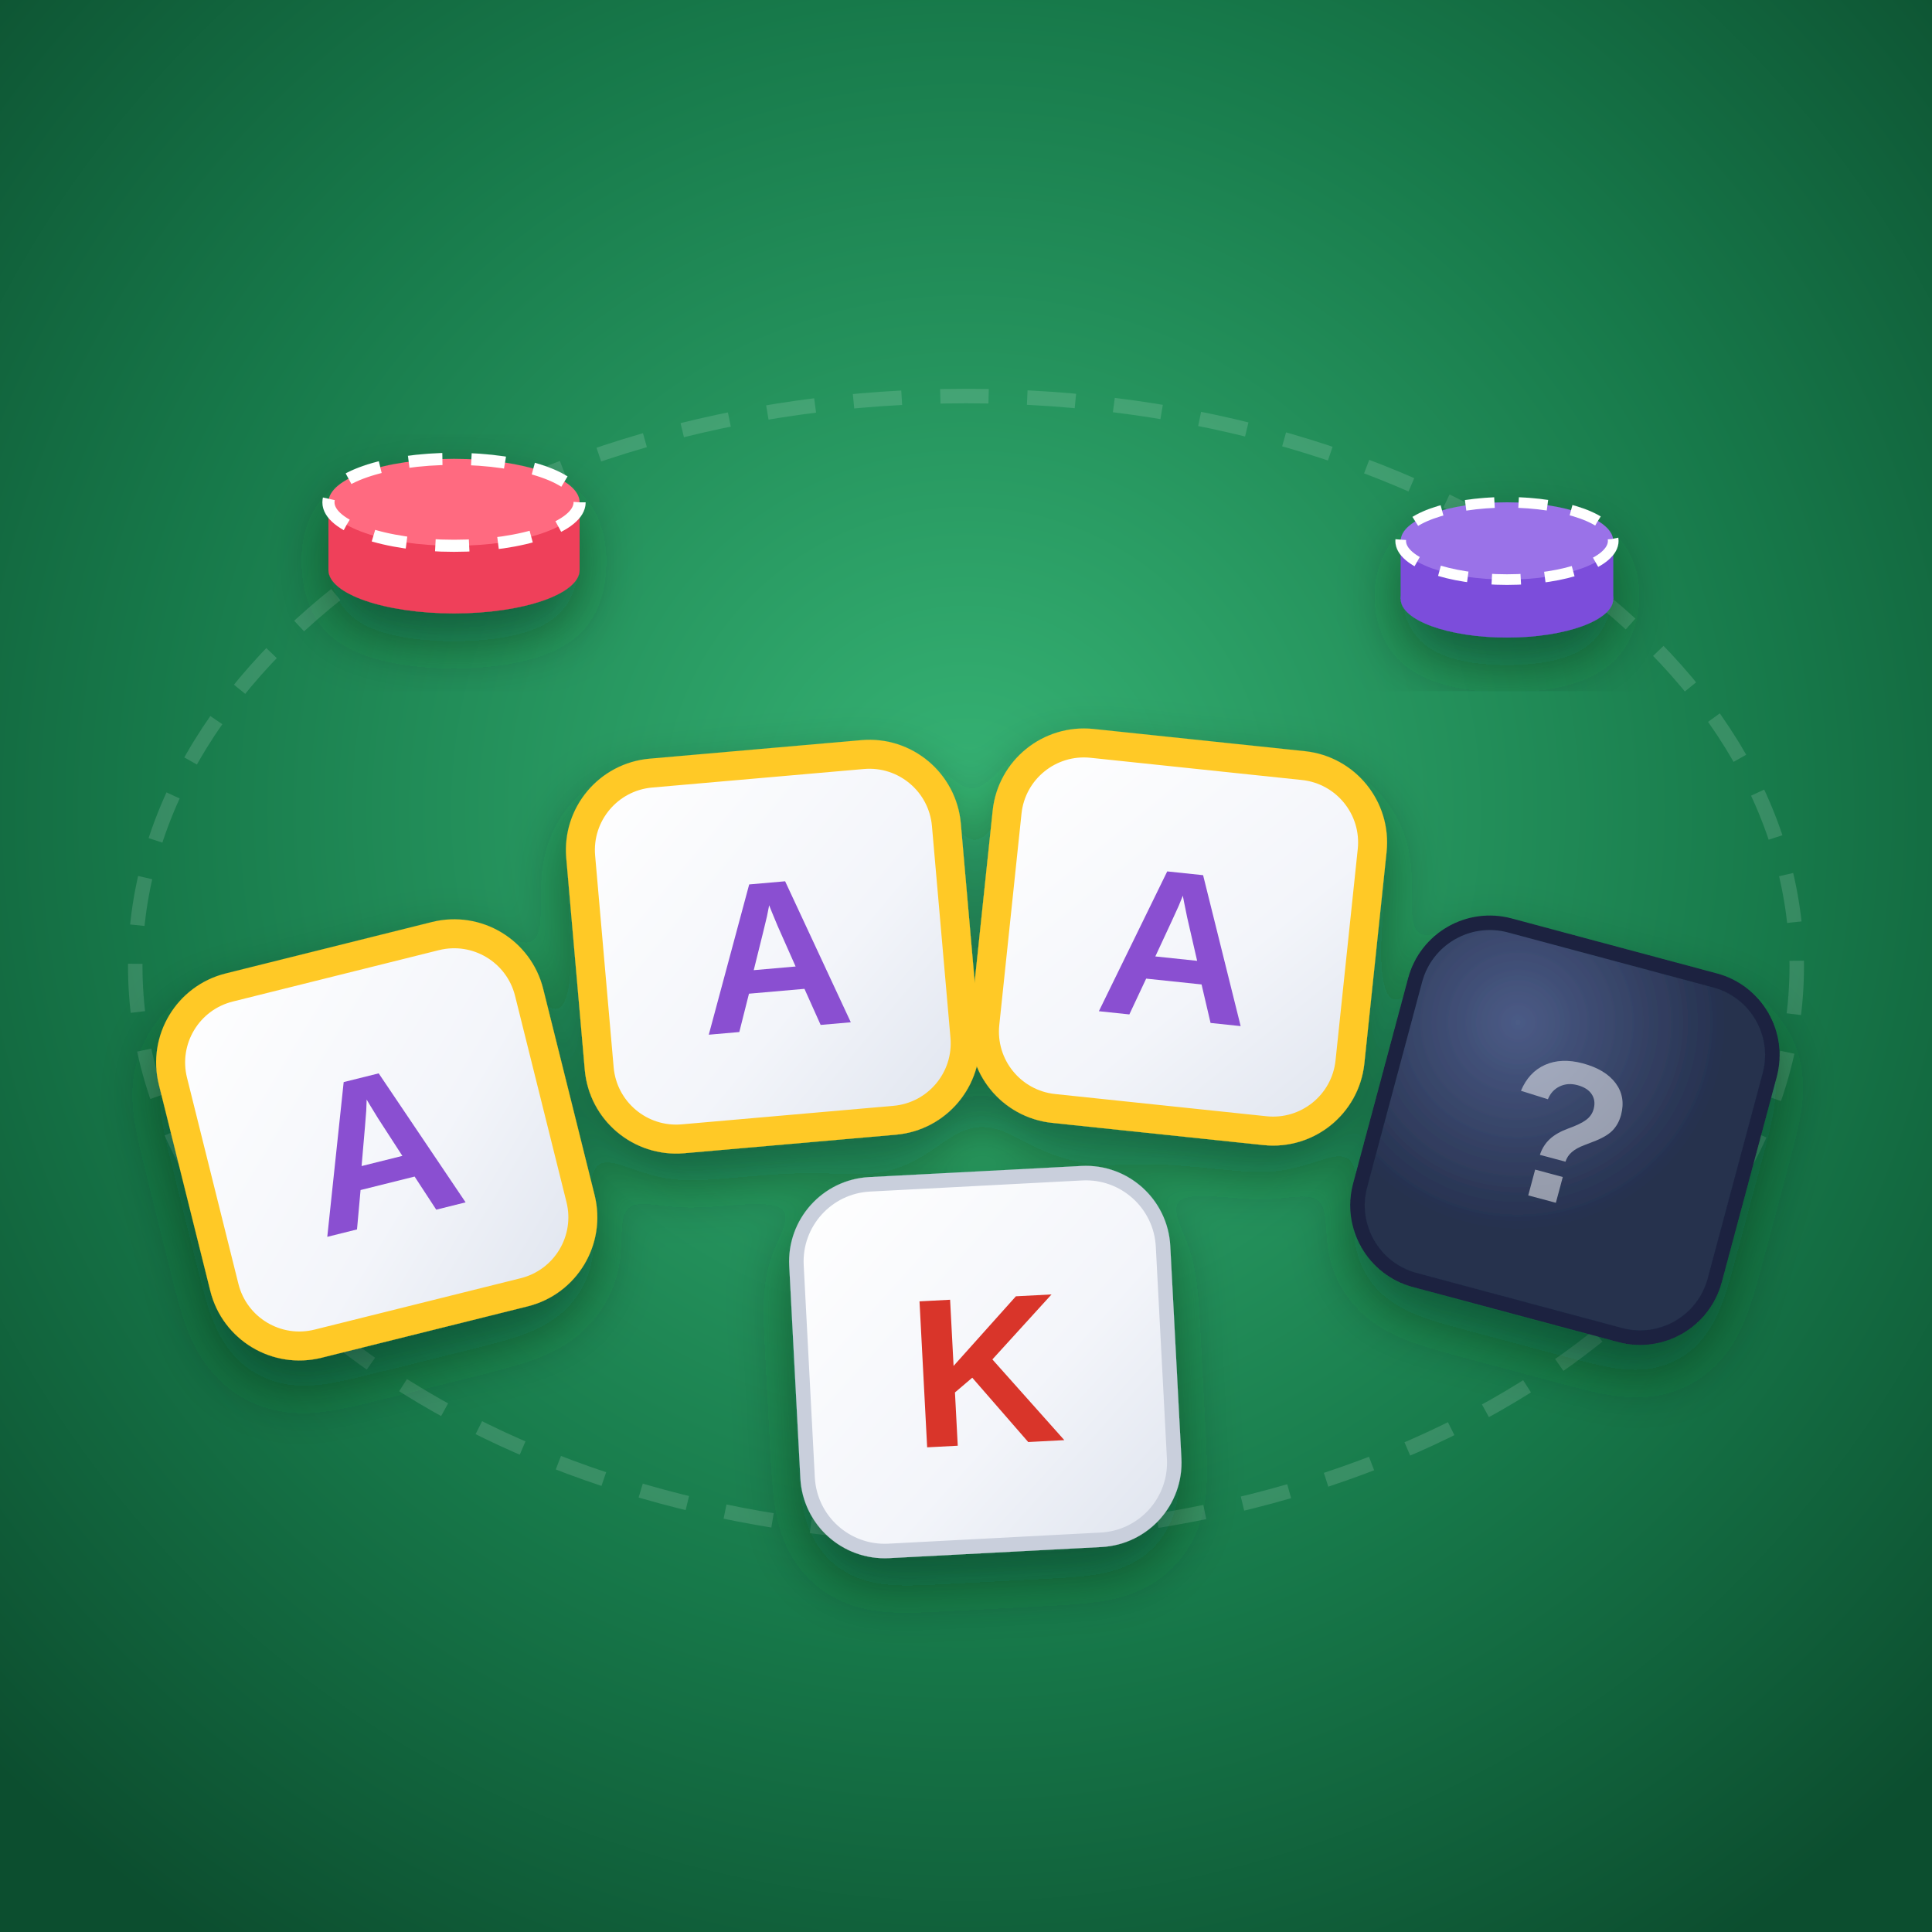
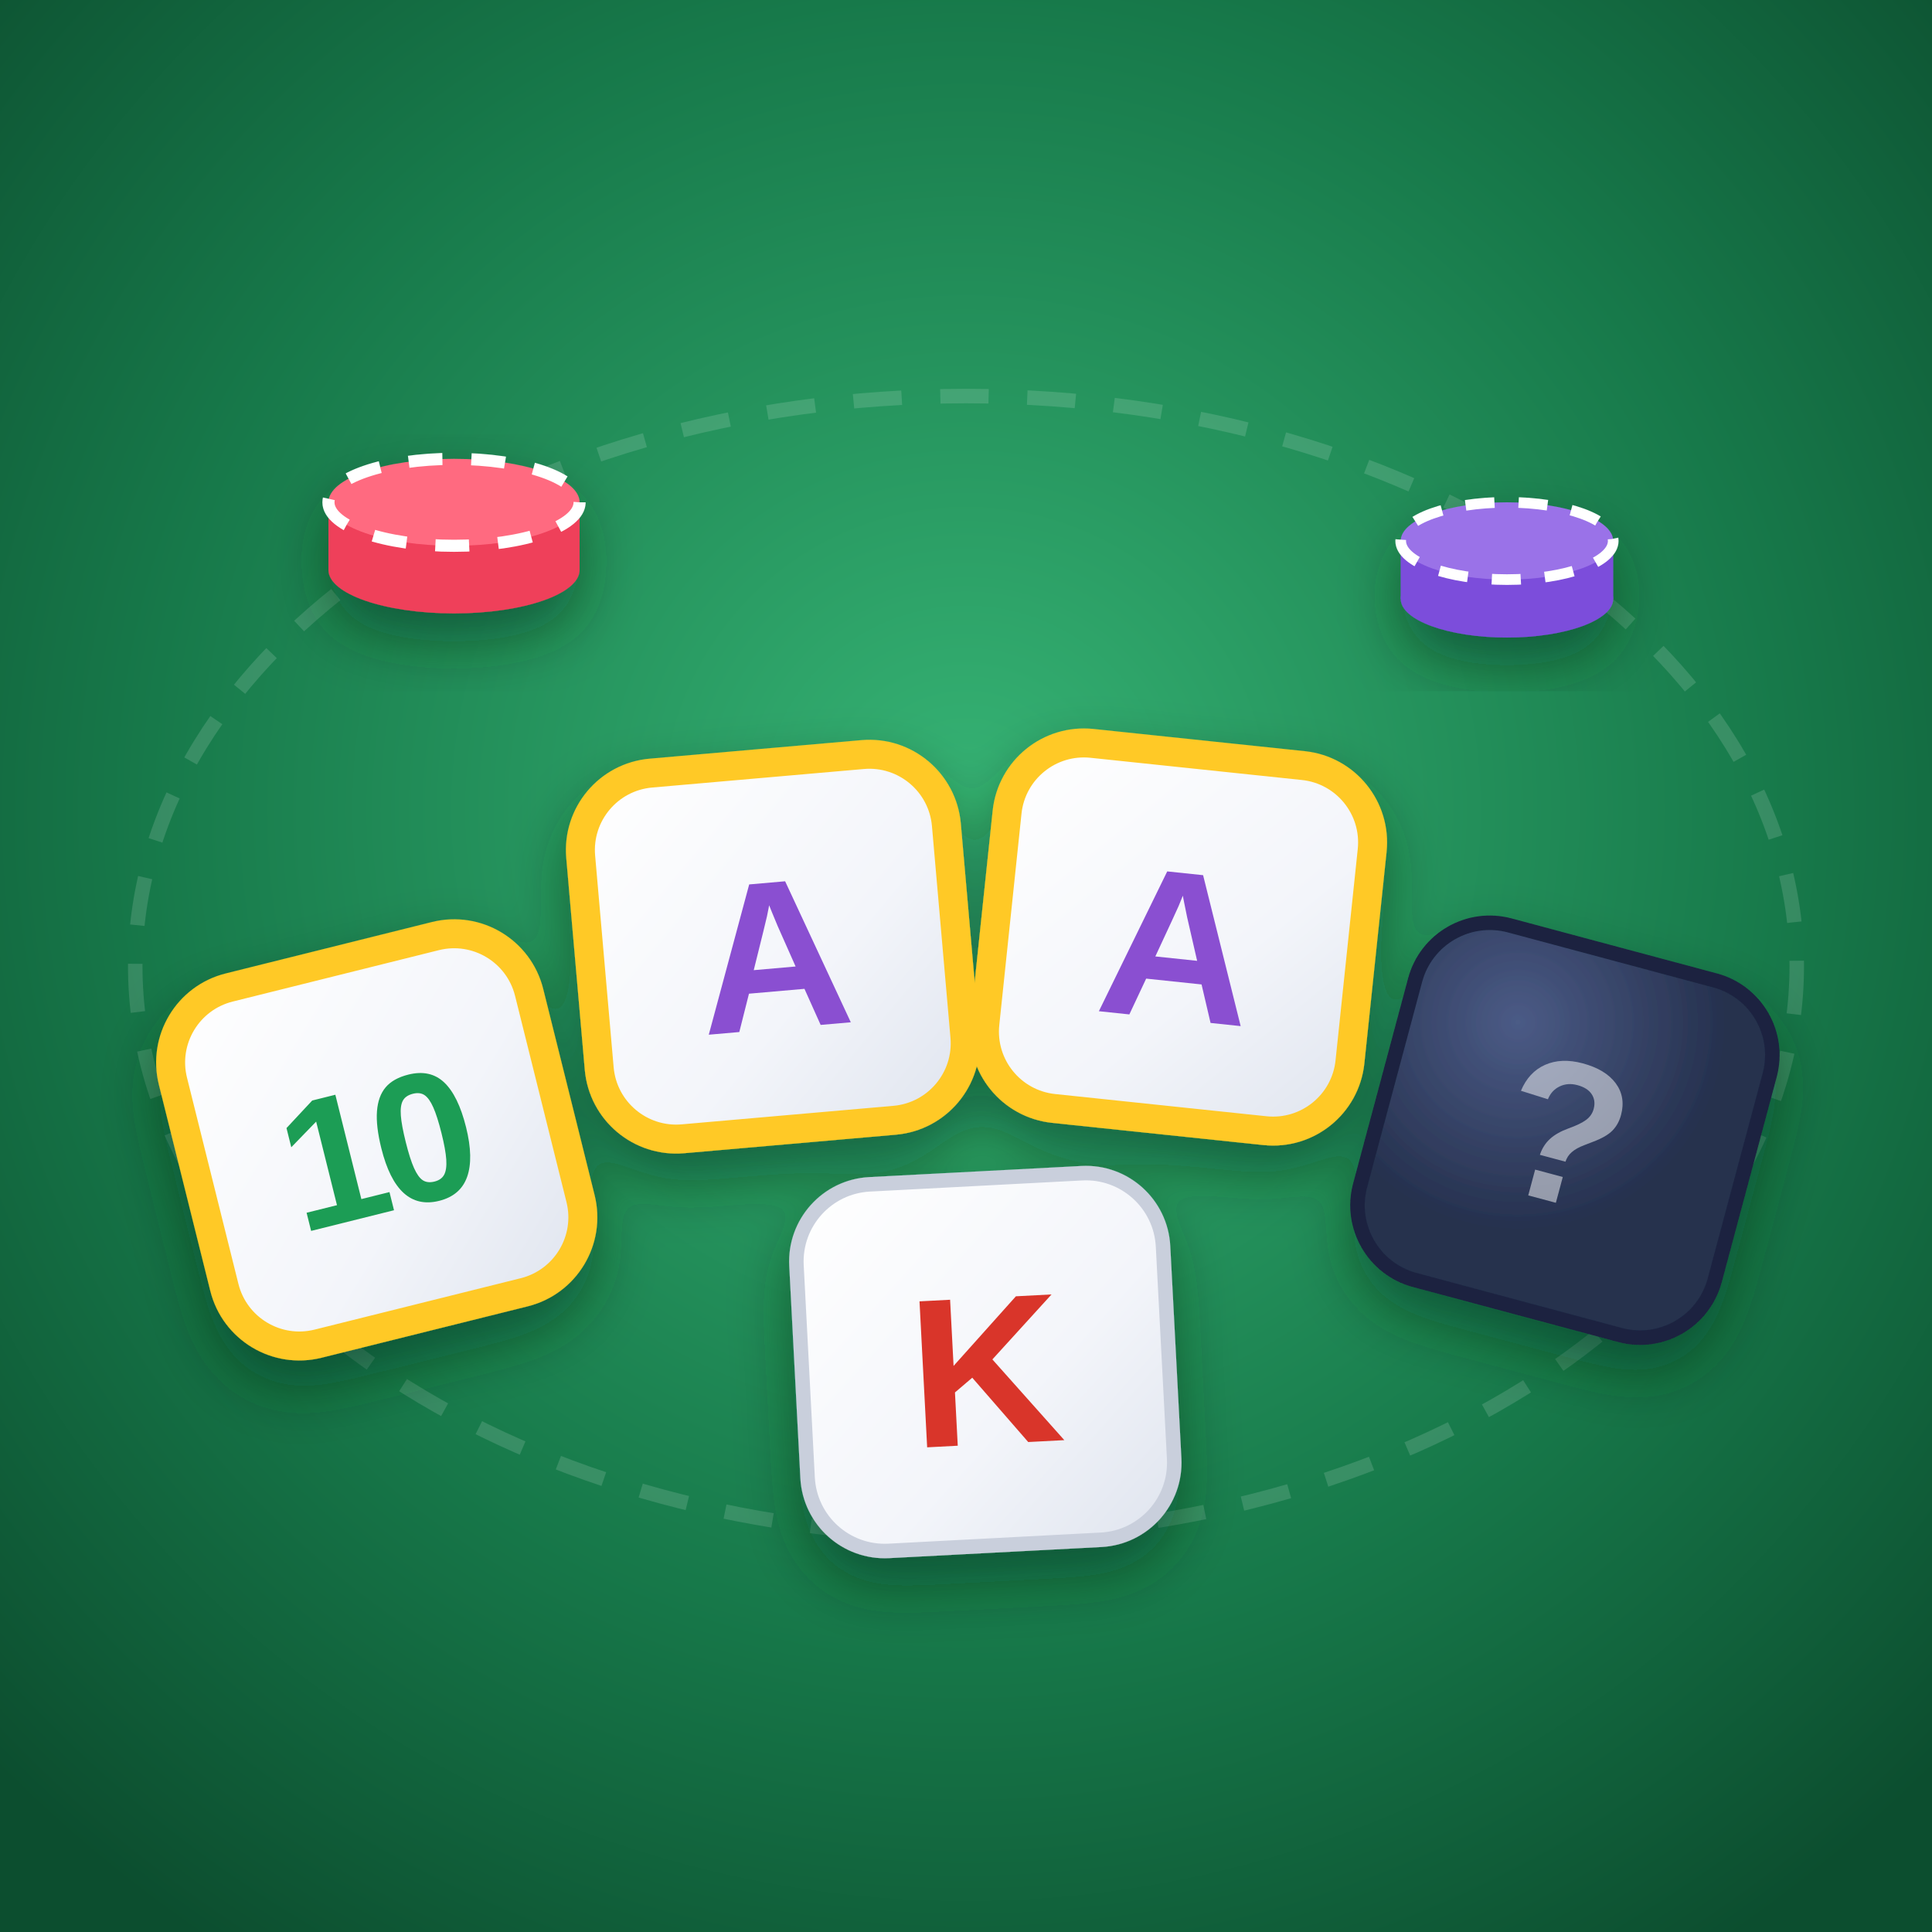
<svg xmlns="http://www.w3.org/2000/svg" viewBox="0 0 400 400">
  <defs>
    <radialGradient id="felt" cx="50%" cy="42%" r="70%">
      <stop offset="0" stop-color="#36b374" />
      <stop offset=".6" stop-color="#17794a" />
      <stop offset="1" stop-color="#0c4e2f" />
    </radialGradient>
    <linearGradient id="face" x1="0" y1="0" x2="1" y2="1">
      <stop offset="0" stop-color="#fff" />
      <stop offset=".6" stop-color="#f3f5fa" />
      <stop offset="1" stop-color="#dfe4ee" />
    </linearGradient>
    <radialGradient id="back" cx="30%" cy="25%" r="80%">
      <stop offset="0" stop-color="#4b5b86" />
      <stop offset=".72" stop-color="#25304d" />
    </radialGradient>
    <filter id="sh" x="-30%" y="-30%" width="160%" height="160%">
      <feDropShadow dx="0" dy="6" stdDeviation="6" flood-color="#04301b" flood-opacity=".45" />
    </filter>
  </defs>
  <rect width="400" height="400" fill="url(#felt)" />
  <ellipse cx="200" cy="200" rx="172" ry="118" fill="none" stroke="#fff" stroke-opacity=".14" stroke-width="3" stroke-dasharray="10 8" />
  <g filter="url(#sh)" font-family="'Arial Black', Arial, sans-serif" font-weight="900" text-anchor="middle">
    <g transform="translate(78 236) rotate(-14)">
      <rect x="-38" y="-38" width="76" height="76" rx="16" fill="url(#face)" stroke="#ffc928" stroke-width="6" />
-       <text y="17" font-size="44" fill="#8a4fd1">A</text>
+       <text y="15" font-size="38" letter-spacing="-2" fill="#1f9d55">10</text>
    </g>
    <g transform="translate(160 196) rotate(-5)">
      <rect x="-38" y="-38" width="76" height="76" rx="16" fill="url(#face)" stroke="#ffc928" stroke-width="6" />
      <text y="17" font-size="44" fill="#8a4fd1">A</text>
    </g>
    <g transform="translate(244 194) rotate(6)">
      <rect x="-38" y="-38" width="76" height="76" rx="16" fill="url(#face)" stroke="#ffc928" stroke-width="6" />
      <text y="17" font-size="44" fill="#8a4fd1">A</text>
    </g>
    <g transform="translate(324 234) rotate(15)">
      <rect x="-38" y="-38" width="76" height="76" rx="16" fill="url(#back)" stroke="#1b2440" stroke-width="3" />
      <text y="15" font-size="42" fill="#fff" fill-opacity=".5">?</text>
    </g>
    <g transform="translate(204 282) rotate(-3)">
      <rect x="-38" y="-38" width="76" height="76" rx="16" fill="url(#face)" stroke="#c9cfdc" stroke-width="3" />
      <text y="17" font-size="44" fill="#d9362b">K</text>
    </g>
  </g>
  <g filter="url(#sh)">
    <ellipse cx="94" cy="118" rx="26" ry="9" fill="#ef3f5a" />
    <rect x="68" y="104" width="52" height="14" fill="#ef3f5a" />
    <ellipse cx="94" cy="104" rx="26" ry="9" fill="#ff6b80" stroke="#fff" stroke-width="2.5" stroke-dasharray="7 6" />
    <ellipse cx="312" cy="124" rx="22" ry="8" fill="#7c4ddb" />
    <rect x="290" y="112" width="44" height="12" fill="#7c4ddb" />
    <ellipse cx="312" cy="112" rx="22" ry="8" fill="#9a72e8" stroke="#fff" stroke-width="2.2" stroke-dasharray="6 5" />
  </g>
</svg>
